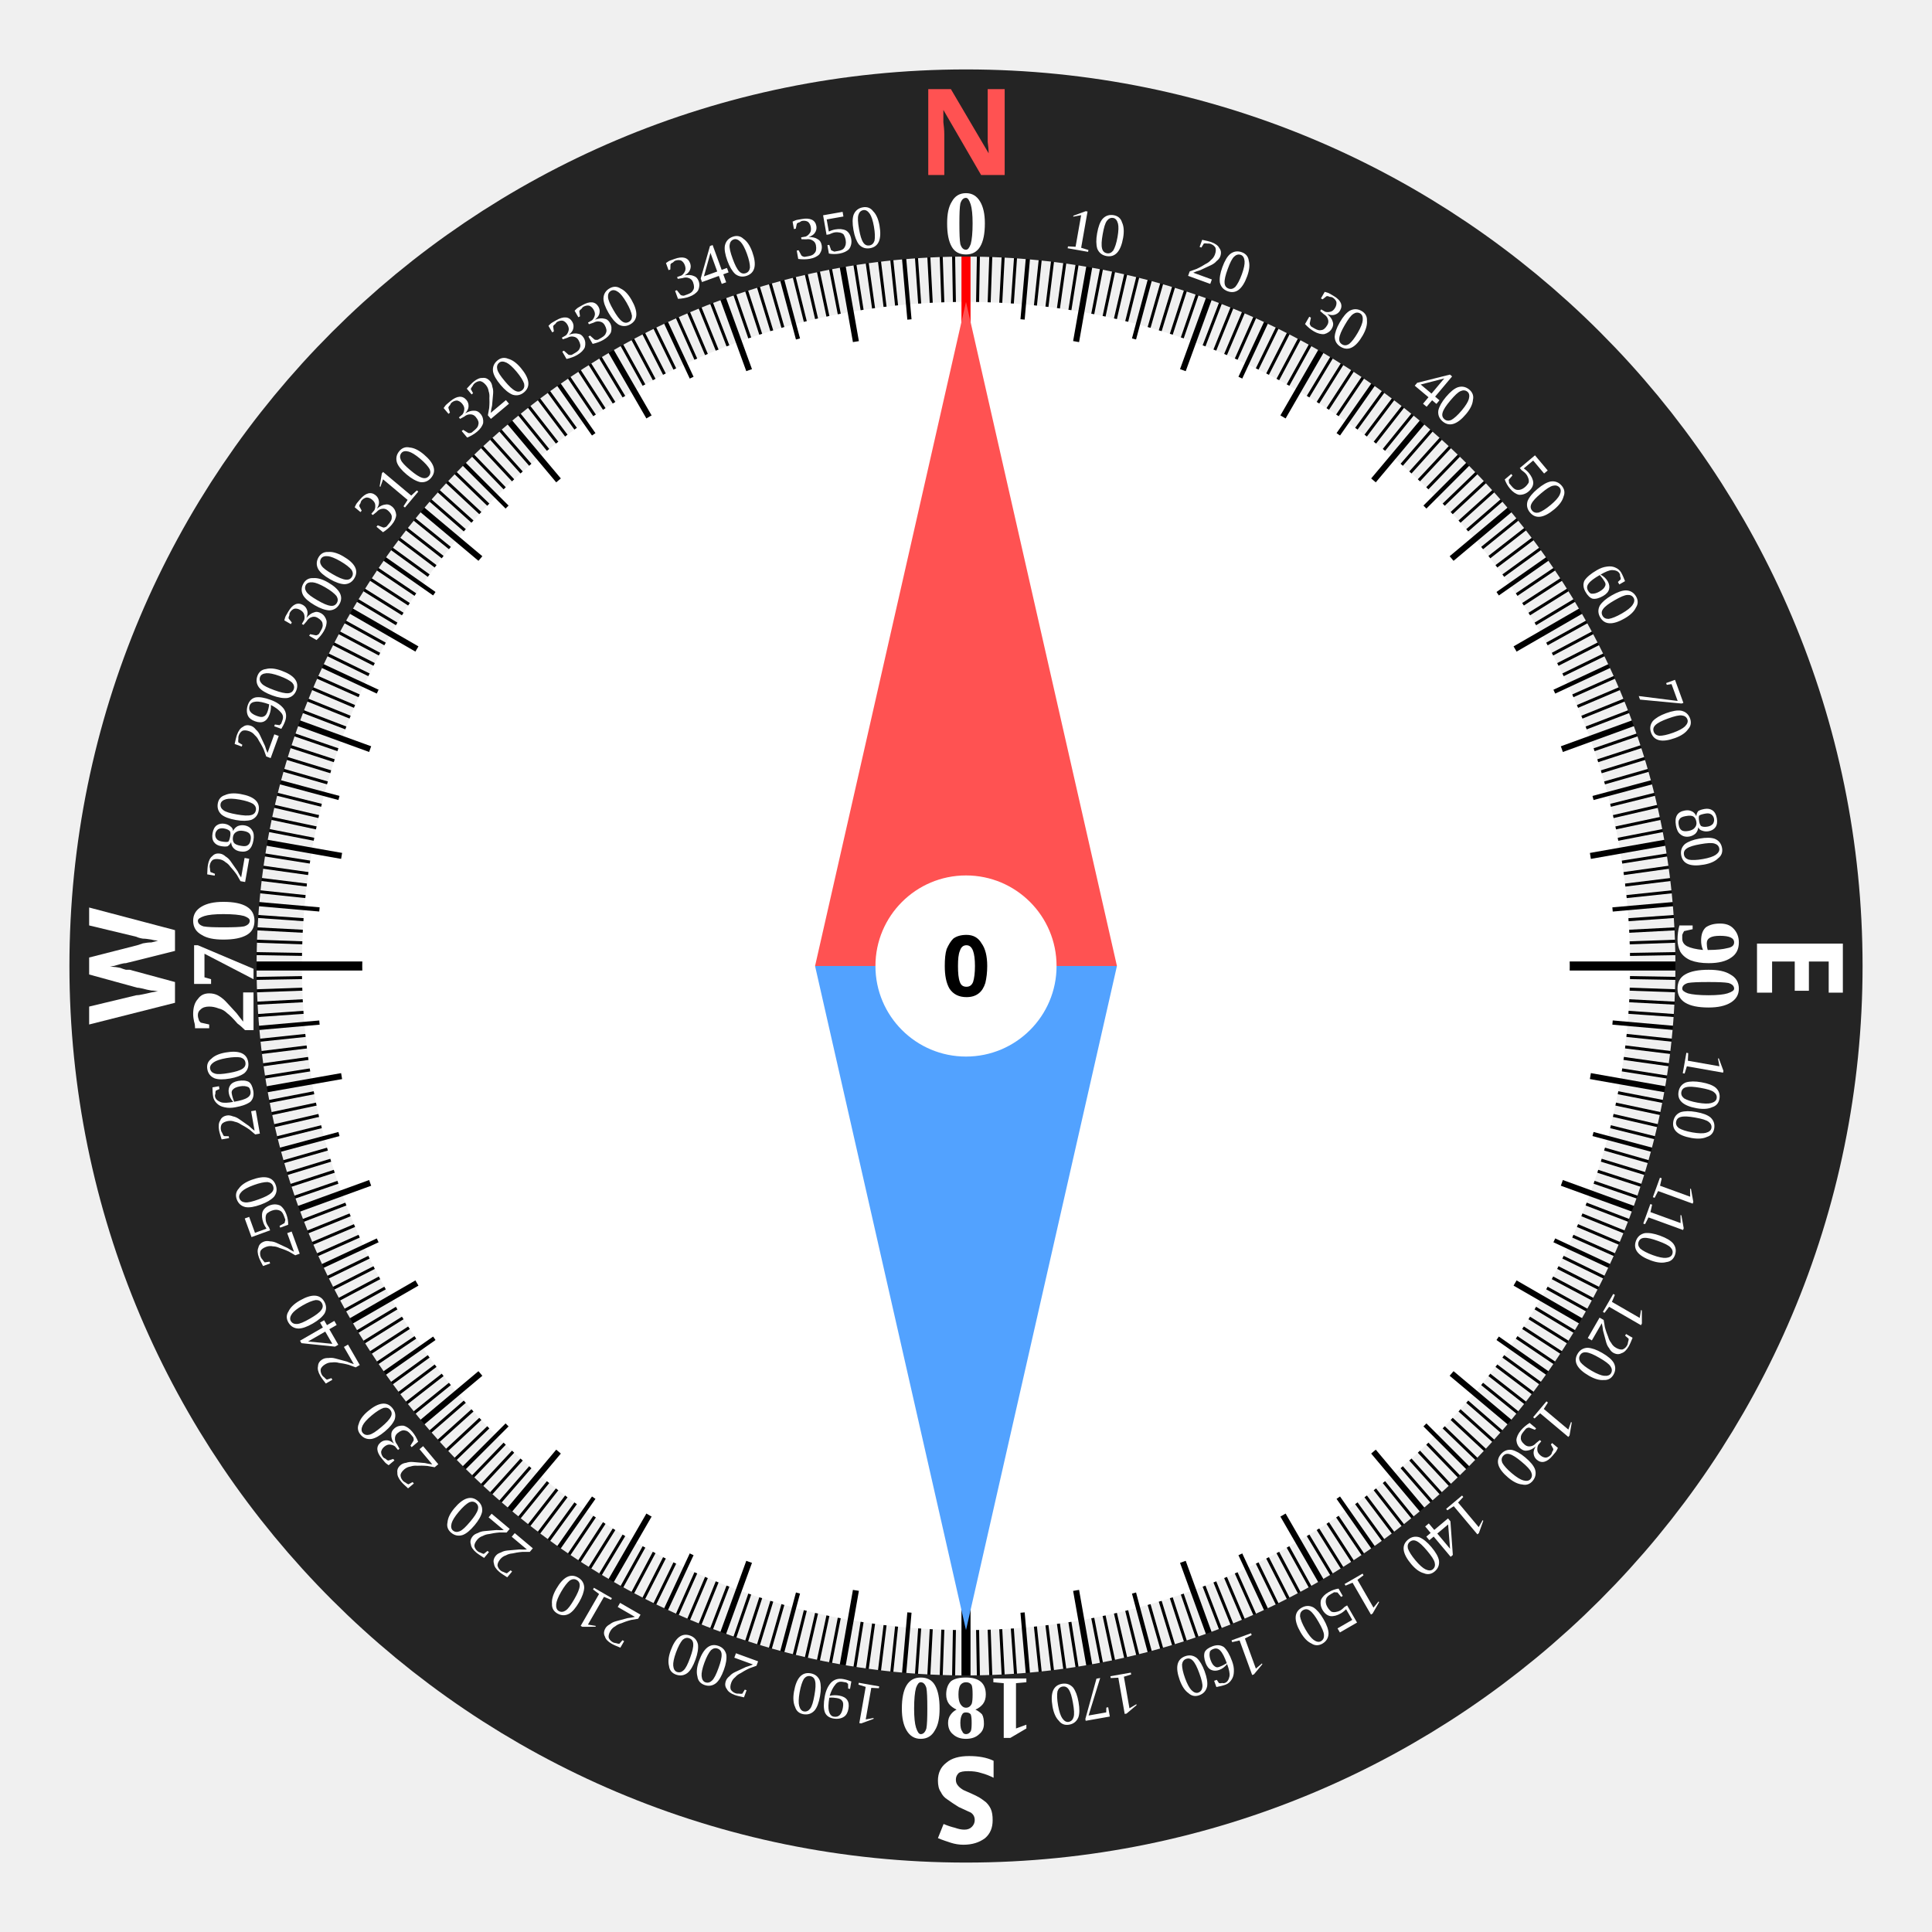
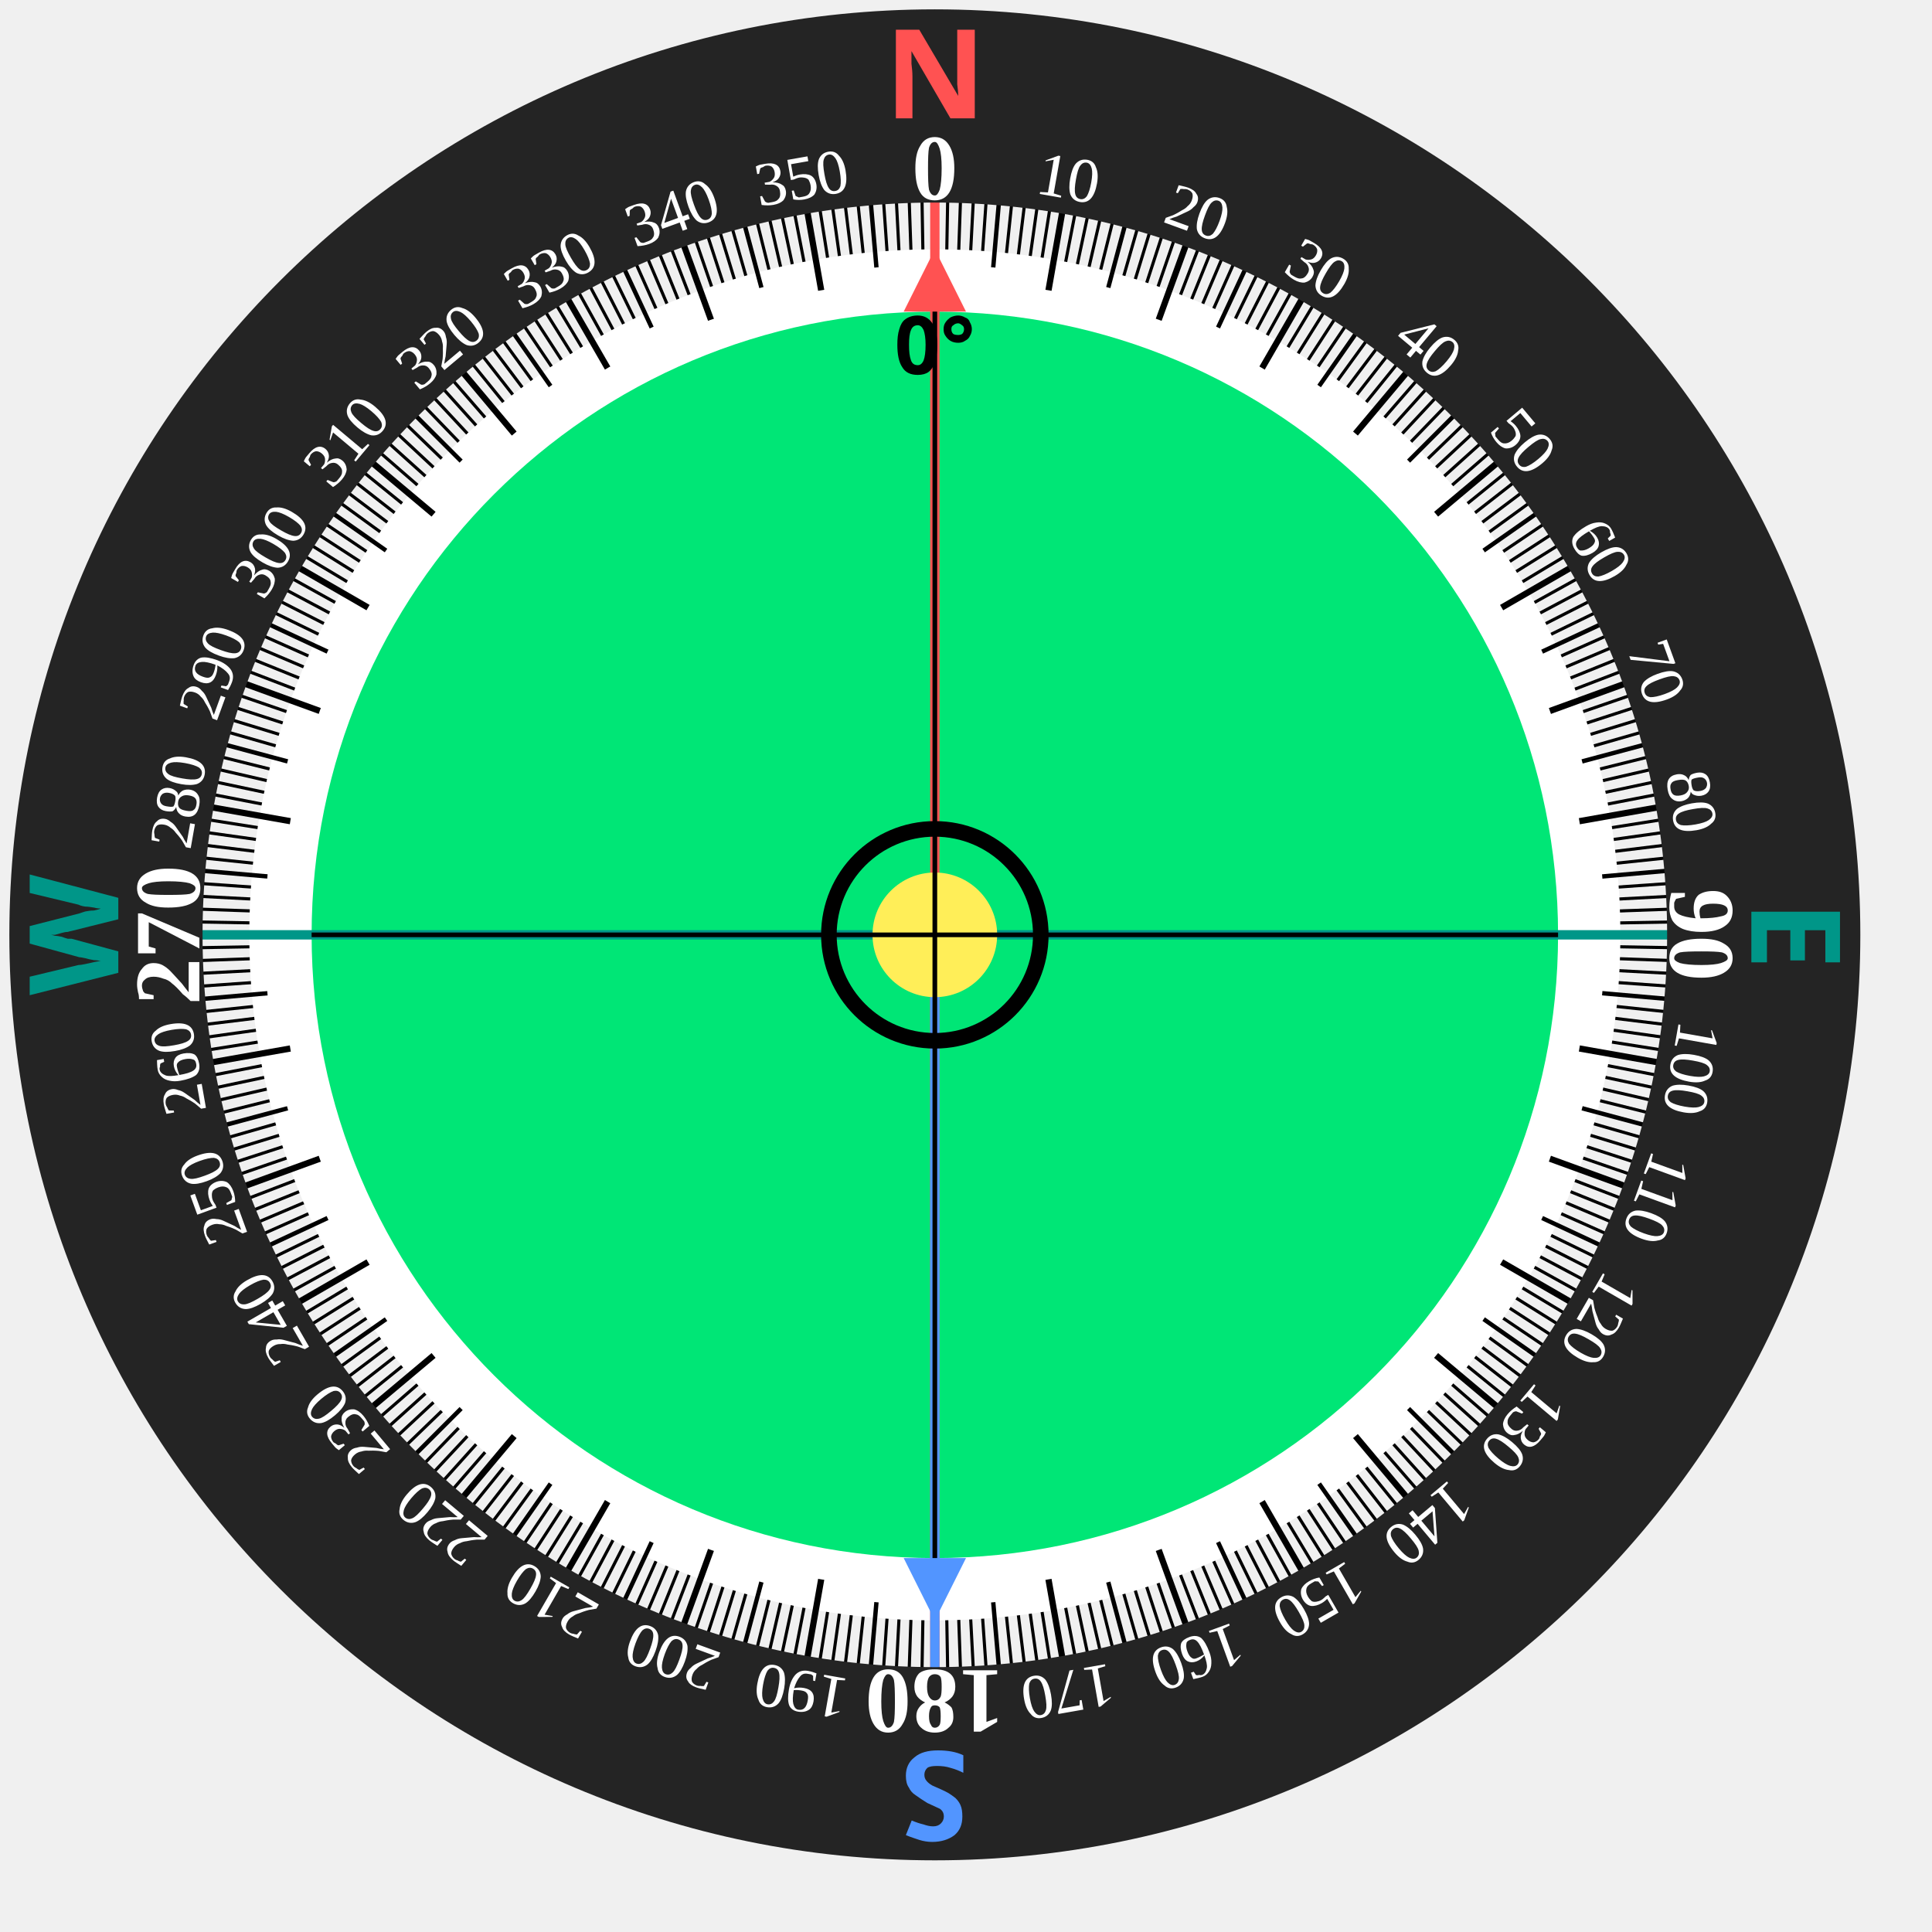
- <svg xmlns="http://www.w3.org/2000/svg" id="svg2" height="100%" width="100%" version="1.1" viewBox="0 0 32 32">
-   <g id="compass" transform="rotate(0 16 16)">
+ <svg xmlns="http://www.w3.org/2000/svg" id="svg2" height="100%" version="1.1" viewBox="1 1 31 31">
+   <g id="compass" transform="rotate(360 16 16)">
    <g stroke="black" stroke-width="0.05">
      <line x1="16" y1="2" x2="16" y2="30" transform="rotate(1 16 16)" />
      <line x1="16" y1="2" x2="16" y2="30" transform="rotate(2 16 16)" />
      <line x1="16" y1="2" x2="16" y2="30" transform="rotate(3 16 16)" />
      <line x1="16" y1="2" x2="16" y2="30" transform="rotate(4 16 16)" />
      <line x1="16" y1="2" x2="16" y2="30" transform="rotate(6 16 16)" />
      <line x1="16" y1="2" x2="16" y2="30" transform="rotate(7 16 16)" />
      <line x1="16" y1="2" x2="16" y2="30" transform="rotate(8 16 16)" />
      <line x1="16" y1="2" x2="16" y2="30" transform="rotate(9 16 16)" />
      <line x1="16" y1="2" x2="16" y2="30" transform="rotate(11 16 16)" />
      <line x1="16" y1="2" x2="16" y2="30" transform="rotate(12 16 16)" />
      <line x1="16" y1="2" x2="16" y2="30" transform="rotate(13 16 16)" />
      <line x1="16" y1="2" x2="16" y2="30" transform="rotate(14 16 16)" />
      <line x1="16" y1="2" x2="16" y2="30" transform="rotate(16 16 16)" />
      <line x1="16" y1="2" x2="16" y2="30" transform="rotate(17 16 16)" />
      <line x1="16" y1="2" x2="16" y2="30" transform="rotate(18 16 16)" />
      <line x1="16" y1="2" x2="16" y2="30" transform="rotate(19 16 16)" />
      <line x1="16" y1="2" x2="16" y2="30" transform="rotate(21 16 16)" />
      <line x1="16" y1="2" x2="16" y2="30" transform="rotate(22 16 16)" />
      <line x1="16" y1="2" x2="16" y2="30" transform="rotate(23 16 16)" />
      <line x1="16" y1="2" x2="16" y2="30" transform="rotate(24 16 16)" />
      <line x1="16" y1="2" x2="16" y2="30" transform="rotate(26 16 16)" />
      <line x1="16" y1="2" x2="16" y2="30" transform="rotate(27 16 16)" />
      <line x1="16" y1="2" x2="16" y2="30" transform="rotate(28 16 16)" />
      <line x1="16" y1="2" x2="16" y2="30" transform="rotate(29 16 16)" />
      <line x1="16" y1="2" x2="16" y2="30" transform="rotate(31 16 16)" />
      <line x1="16" y1="2" x2="16" y2="30" transform="rotate(32 16 16)" />
      <line x1="16" y1="2" x2="16" y2="30" transform="rotate(33 16 16)" />
      <line x1="16" y1="2" x2="16" y2="30" transform="rotate(34 16 16)" />
      <line x1="16" y1="2" x2="16" y2="30" transform="rotate(36 16 16)" />
      <line x1="16" y1="2" x2="16" y2="30" transform="rotate(37 16 16)" />
      <line x1="16" y1="2" x2="16" y2="30" transform="rotate(38 16 16)" />
      <line x1="16" y1="2" x2="16" y2="30" transform="rotate(39 16 16)" />
      <line x1="16" y1="2" x2="16" y2="30" transform="rotate(41 16 16)" />
      <line x1="16" y1="2" x2="16" y2="30" transform="rotate(42 16 16)" />
      <line x1="16" y1="2" x2="16" y2="30" transform="rotate(43 16 16)" />
      <line x1="16" y1="2" x2="16" y2="30" transform="rotate(44 16 16)" />
      <line x1="16" y1="2" x2="16" y2="30" transform="rotate(46 16 16)" />
      <line x1="16" y1="2" x2="16" y2="30" transform="rotate(47 16 16)" />
      <line x1="16" y1="2" x2="16" y2="30" transform="rotate(48 16 16)" />
      <line x1="16" y1="2" x2="16" y2="30" transform="rotate(49 16 16)" />
      <line x1="16" y1="2" x2="16" y2="30" transform="rotate(51 16 16)" />
      <line x1="16" y1="2" x2="16" y2="30" transform="rotate(52 16 16)" />
      <line x1="16" y1="2" x2="16" y2="30" transform="rotate(53 16 16)" />
      <line x1="16" y1="2" x2="16" y2="30" transform="rotate(54 16 16)" />
      <line x1="16" y1="2" x2="16" y2="30" transform="rotate(56 16 16)" />
      <line x1="16" y1="2" x2="16" y2="30" transform="rotate(57 16 16)" />
      <line x1="16" y1="2" x2="16" y2="30" transform="rotate(58 16 16)" />
      <line x1="16" y1="2" x2="16" y2="30" transform="rotate(59 16 16)" />
      <line x1="16" y1="2" x2="16" y2="30" transform="rotate(61 16 16)" />
      <line x1="16" y1="2" x2="16" y2="30" transform="rotate(62 16 16)" />
      <line x1="16" y1="2" x2="16" y2="30" transform="rotate(63 16 16)" />
      <line x1="16" y1="2" x2="16" y2="30" transform="rotate(64 16 16)" />
      <line x1="16" y1="2" x2="16" y2="30" transform="rotate(66 16 16)" />
      <line x1="16" y1="2" x2="16" y2="30" transform="rotate(67 16 16)" />
      <line x1="16" y1="2" x2="16" y2="30" transform="rotate(68 16 16)" />
      <line x1="16" y1="2" x2="16" y2="30" transform="rotate(69 16 16)" />
      <line x1="16" y1="2" x2="16" y2="30" transform="rotate(71 16 16)" />
      <line x1="16" y1="2" x2="16" y2="30" transform="rotate(72 16 16)" />
      <line x1="16" y1="2" x2="16" y2="30" transform="rotate(73 16 16)" />
      <line x1="16" y1="2" x2="16" y2="30" transform="rotate(74 16 16)" />
      <line x1="16" y1="2" x2="16" y2="30" transform="rotate(76 16 16)" />
      <line x1="16" y1="2" x2="16" y2="30" transform="rotate(77 16 16)" />
      <line x1="16" y1="2" x2="16" y2="30" transform="rotate(78 16 16)" />
      <line x1="16" y1="2" x2="16" y2="30" transform="rotate(79 16 16)" />
      <line x1="16" y1="2" x2="16" y2="30" transform="rotate(81 16 16)" />
      <line x1="16" y1="2" x2="16" y2="30" transform="rotate(82 16 16)" />
      <line x1="16" y1="2" x2="16" y2="30" transform="rotate(83 16 16)" />
      <line x1="16" y1="2" x2="16" y2="30" transform="rotate(84 16 16)" />
      <line x1="16" y1="2" x2="16" y2="30" transform="rotate(86 16 16)" />
      <line x1="16" y1="2" x2="16" y2="30" transform="rotate(87 16 16)" />
      <line x1="16" y1="2" x2="16" y2="30" transform="rotate(88 16 16)" />
      <line x1="16" y1="2" x2="16" y2="30" transform="rotate(89 16 16)" />
      <line x1="16" y1="2" x2="16" y2="30" transform="rotate(91 16 16)" />
      <line x1="16" y1="2" x2="16" y2="30" transform="rotate(92 16 16)" />
      <line x1="16" y1="2" x2="16" y2="30" transform="rotate(93 16 16)" />
      <line x1="16" y1="2" x2="16" y2="30" transform="rotate(94 16 16)" />
      <line x1="16" y1="2" x2="16" y2="30" transform="rotate(96 16 16)" />
      <line x1="16" y1="2" x2="16" y2="30" transform="rotate(97 16 16)" />
      <line x1="16" y1="2" x2="16" y2="30" transform="rotate(98 16 16)" />
      <line x1="16" y1="2" x2="16" y2="30" transform="rotate(99 16 16)" />
      <line x1="16" y1="2" x2="16" y2="30" transform="rotate(101 16 16)" />
      <line x1="16" y1="2" x2="16" y2="30" transform="rotate(102 16 16)" />
      <line x1="16" y1="2" x2="16" y2="30" transform="rotate(103 16 16)" />
      <line x1="16" y1="2" x2="16" y2="30" transform="rotate(104 16 16)" />
      <line x1="16" y1="2" x2="16" y2="30" transform="rotate(106 16 16)" />
      <line x1="16" y1="2" x2="16" y2="30" transform="rotate(107 16 16)" />
      <line x1="16" y1="2" x2="16" y2="30" transform="rotate(108 16 16)" />
      <line x1="16" y1="2" x2="16" y2="30" transform="rotate(109 16 16)" />
      <line x1="16" y1="2" x2="16" y2="30" transform="rotate(111 16 16)" />
      <line x1="16" y1="2" x2="16" y2="30" transform="rotate(112 16 16)" />
      <line x1="16" y1="2" x2="16" y2="30" transform="rotate(113 16 16)" />
      <line x1="16" y1="2" x2="16" y2="30" transform="rotate(114 16 16)" />
      <line x1="16" y1="2" x2="16" y2="30" transform="rotate(116 16 16)" />
      <line x1="16" y1="2" x2="16" y2="30" transform="rotate(117 16 16)" />
      <line x1="16" y1="2" x2="16" y2="30" transform="rotate(118 16 16)" />
      <line x1="16" y1="2" x2="16" y2="30" transform="rotate(119 16 16)" />
      <line x1="16" y1="2" x2="16" y2="30" transform="rotate(121 16 16)" />
      <line x1="16" y1="2" x2="16" y2="30" transform="rotate(122 16 16)" />
      <line x1="16" y1="2" x2="16" y2="30" transform="rotate(123 16 16)" />
      <line x1="16" y1="2" x2="16" y2="30" transform="rotate(124 16 16)" />
      <line x1="16" y1="2" x2="16" y2="30" transform="rotate(126 16 16)" />
      <line x1="16" y1="2" x2="16" y2="30" transform="rotate(127 16 16)" />
      <line x1="16" y1="2" x2="16" y2="30" transform="rotate(128 16 16)" />
      <line x1="16" y1="2" x2="16" y2="30" transform="rotate(129 16 16)" />
      <line x1="16" y1="2" x2="16" y2="30" transform="rotate(131 16 16)" />
      <line x1="16" y1="2" x2="16" y2="30" transform="rotate(132 16 16)" />
      <line x1="16" y1="2" x2="16" y2="30" transform="rotate(133 16 16)" />
      <line x1="16" y1="2" x2="16" y2="30" transform="rotate(134 16 16)" />
      <line x1="16" y1="2" x2="16" y2="30" transform="rotate(136 16 16)" />
      <line x1="16" y1="2" x2="16" y2="30" transform="rotate(137 16 16)" />
      <line x1="16" y1="2" x2="16" y2="30" transform="rotate(138 16 16)" />
      <line x1="16" y1="2" x2="16" y2="30" transform="rotate(139 16 16)" />
      <line x1="16" y1="2" x2="16" y2="30" transform="rotate(141 16 16)" />
      <line x1="16" y1="2" x2="16" y2="30" transform="rotate(142 16 16)" />
      <line x1="16" y1="2" x2="16" y2="30" transform="rotate(143 16 16)" />
      <line x1="16" y1="2" x2="16" y2="30" transform="rotate(144 16 16)" />
      <line x1="16" y1="2" x2="16" y2="30" transform="rotate(146 16 16)" />
      <line x1="16" y1="2" x2="16" y2="30" transform="rotate(147 16 16)" />
      <line x1="16" y1="2" x2="16" y2="30" transform="rotate(148 16 16)" />
      <line x1="16" y1="2" x2="16" y2="30" transform="rotate(149 16 16)" />
      <line x1="16" y1="2" x2="16" y2="30" transform="rotate(151 16 16)" />
      <line x1="16" y1="2" x2="16" y2="30" transform="rotate(152 16 16)" />
      <line x1="16" y1="2" x2="16" y2="30" transform="rotate(153 16 16)" />
      <line x1="16" y1="2" x2="16" y2="30" transform="rotate(154 16 16)" />
      <line x1="16" y1="2" x2="16" y2="30" transform="rotate(156 16 16)" />
      <line x1="16" y1="2" x2="16" y2="30" transform="rotate(157 16 16)" />
      <line x1="16" y1="2" x2="16" y2="30" transform="rotate(158 16 16)" />
      <line x1="16" y1="2" x2="16" y2="30" transform="rotate(159 16 16)" />
      <line x1="16" y1="2" x2="16" y2="30" transform="rotate(161 16 16)" />
      <line x1="16" y1="2" x2="16" y2="30" transform="rotate(162 16 16)" />
      <line x1="16" y1="2" x2="16" y2="30" transform="rotate(163 16 16)" />
      <line x1="16" y1="2" x2="16" y2="30" transform="rotate(164 16 16)" />
      <line x1="16" y1="2" x2="16" y2="30" transform="rotate(166 16 16)" />
      <line x1="16" y1="2" x2="16" y2="30" transform="rotate(167 16 16)" />
      <line x1="16" y1="2" x2="16" y2="30" transform="rotate(168 16 16)" />
      <line x1="16" y1="2" x2="16" y2="30" transform="rotate(169 16 16)" />
      <line x1="16" y1="2" x2="16" y2="30" transform="rotate(171 16 16)" />
      <line x1="16" y1="2" x2="16" y2="30" transform="rotate(172 16 16)" />
      <line x1="16" y1="2" x2="16" y2="30" transform="rotate(173 16 16)" />
      <line x1="16" y1="2" x2="16" y2="30" transform="rotate(174 16 16)" />
      <line x1="16" y1="2" x2="16" y2="30" transform="rotate(176 16 16)" />
      <line x1="16" y1="2" x2="16" y2="30" transform="rotate(177 16 16)" />
      <line x1="16" y1="2" x2="16" y2="30" transform="rotate(178 16 16)" />
      <line x1="16" y1="2" x2="16" y2="30" transform="rotate(179 16 16)" />
    </g>
    <circle cx="16" cy="16" r="11" fill="white" />
    <g stroke="black">
      <g stroke-width="0.07">
        <line x1="16" y1="2" x2="16" y2="30" transform="rotate(5 16 16)" />
        <line x1="16" y1="2" x2="16" y2="30" transform="rotate(15 16 16)" />
        <line x1="16" y1="2" x2="16" y2="30" transform="rotate(25 16 16)" />
        <line x1="16" y1="2" x2="16" y2="30" transform="rotate(35 16 16)" />
        <line x1="16" y1="2" x2="16" y2="30" transform="rotate(45 16 16)" />
        <line x1="16" y1="2" x2="16" y2="30" transform="rotate(55 16 16)" />
        <line x1="16" y1="2" x2="16" y2="30" transform="rotate(65 16 16)" />
        <line x1="16" y1="2" x2="16" y2="30" transform="rotate(75 16 16)" />
        <line x1="16" y1="2" x2="16" y2="30" transform="rotate(85 16 16)" />
        <line x1="16" y1="2" x2="16" y2="30" transform="rotate(95 16 16)" />
        <line x1="16" y1="2" x2="16" y2="30" transform="rotate(105 16 16)" />
        <line x1="16" y1="2" x2="16" y2="30" transform="rotate(115 16 16)" />
        <line x1="16" y1="2" x2="16" y2="30" transform="rotate(125 16 16)" />
        <line x1="16" y1="2" x2="16" y2="30" transform="rotate(135 16 16)" />
        <line x1="16" y1="2" x2="16" y2="30" transform="rotate(145 16 16)" />
        <line x1="16" y1="2" x2="16" y2="30" transform="rotate(155 16 16)" />
        <line x1="16" y1="2" x2="16" y2="30" transform="rotate(165 16 16)" />
        <line x1="16" y1="2" x2="16" y2="30" transform="rotate(175 16 16)" />
      </g>
      <circle cx="16" cy="16" r="10.75" fill="white" stroke="none" />
      <g stroke-width="0.1">
        <line x1="16" y1="2" x2="16" y2="30" transform="rotate(10 16 16)" />
        <line x1="16" y1="2" x2="16" y2="30" transform="rotate(20 16 16)" />
        <line x1="16" y1="2" x2="16" y2="30" transform="rotate(30 16 16)" />
        <line x1="16" y1="2" x2="16" y2="30" transform="rotate(40 16 16)" />
        <line x1="16" y1="2" x2="16" y2="30" transform="rotate(50 16 16)" />
        <line x1="16" y1="2" x2="16" y2="30" transform="rotate(60 16 16)" />
        <line x1="16" y1="2" x2="16" y2="30" transform="rotate(70 16 16)" />
        <line x1="16" y1="2" x2="16" y2="30" transform="rotate(80 16 16)" />
        <line x1="16" y1="2" x2="16" y2="30" transform="rotate(100 16 16)" />
        <line x1="16" y1="2" x2="16" y2="30" transform="rotate(110 16 16)" />
        <line x1="16" y1="2" x2="16" y2="30" transform="rotate(120 16 16)" />
        <line x1="16" y1="2" x2="16" y2="30" transform="rotate(130 16 16)" />
        <line x1="16" y1="2" x2="16" y2="30" transform="rotate(140 16 16)" />
        <line x1="16" y1="2" x2="16" y2="30" transform="rotate(150 16 16)" />
        <line x1="16" y1="2" x2="16" y2="30" transform="rotate(160 16 16)" />
        <line x1="16" y1="2" x2="16" y2="30" transform="rotate(170 16 16)" />
      </g>
    </g>
    <circle cx="16" cy="16" r="10.5" fill="white" />
-     <line x1="16" y1="2" x2="16" y2="30" stroke="black" stroke-width=".15" transform="rotate(90 16 16)" />
-     <line x1="16" y1="2" x2="16" y2="16" stroke="red" stroke-width=".15" />
-     <line x1="16" y1="16" x2="16" y2="30" stroke="black" stroke-width=".15" />
-     <circle cx="16" cy="16" r="10" fill="white" />
+     <circle cx="16" cy="16" r="10" fill="#00E676" />
+     <line x1="16" y1="2" x2="16" y2="30" stroke="#ff5252" stroke-width=".15" />
+     <line x1="16" y1="16" x2="16" y2="30" stroke="#5295ff" stroke-width=".15" />
+     <line x1="16" y1="2" x2="16" y2="30" stroke="#009688" stroke-width=".15" transform="rotate(90 16 16)" />
    <circle cx="16" cy="16" r="13.3" stroke="#242424" stroke-width="3.1" fill="none" />
    <g fill="white" text-anchor="middle">
      <g font-size="1.5" font-weight="bold">
        <text x="16" y="4.2">0</text>
        <text x="16" y="4.2" transform="rotate(90 16 16)">90</text>
        <text x="16" y="4.2" transform="rotate(180 16 16)">180</text>
        <text x="16" y="4.2" transform="rotate(270 16 16)">270</text>
      </g>
      <g font-size="1">
        <text x="16" y="4" transform="rotate(10 16 16)">10</text>
        <text x="16" y="4" transform="rotate(20 16 16)">20</text>
        <text x="16" y="4" transform="rotate(30 16 16)">30</text>
        <text x="16" y="4" transform="rotate(40 16 16)">40</text>
        <text x="16" y="4" transform="rotate(50 16 16)">50</text>
        <text x="16" y="4" transform="rotate(60 16 16)">60</text>
        <text x="16" y="4" transform="rotate(70 16 16)">70</text>
        <text x="16" y="4" transform="rotate(80 16 16)">80</text>
        <text x="16" y="4" transform="rotate(100 16 16)">100</text>
        <text x="16" y="4" transform="rotate(110 16 16)">110</text>
        <text x="16" y="4" transform="rotate(120 16 16)">120</text>
        <text x="16" y="4" transform="rotate(130 16 16)">130</text>
        <text x="16" y="4" transform="rotate(140 16 16)">140</text>
        <text x="16" y="4" transform="rotate(150 16 16)">150</text>
        <text x="16" y="4" transform="rotate(160 16 16)">160</text>
        <text x="16" y="4" transform="rotate(170 16 16)">170</text>
        <text x="16" y="4" transform="rotate(190 16 16)">190</text>
        <text x="16" y="4" transform="rotate(200 16 16)">200</text>
        <text x="16" y="4" transform="rotate(210 16 16)">210</text>
        <text x="16" y="4" transform="rotate(220 16 16)">220</text>
        <text x="16" y="4" transform="rotate(230 16 16)">230</text>
        <text x="16" y="4" transform="rotate(240 16 16)">240</text>
        <text x="16" y="4" transform="rotate(250 16 16)">250</text>
        <text x="16" y="4" transform="rotate(260 16 16)">260</text>
        <text x="16" y="4" transform="rotate(280 16 16)">280</text>
        <text x="16" y="4" transform="rotate(290 16 16)">290</text>
        <text x="16" y="4" transform="rotate(300 16 16)">300</text>
        <text x="16" y="4" transform="rotate(310 16 16)">310</text>
        <text x="16" y="4" transform="rotate(320 16 16)">320</text>
        <text x="16" y="4" transform="rotate(330 16 16)">330</text>
        <text x="16" y="4" transform="rotate(340 16 16)">340</text>
        <text x="16" y="4" transform="rotate(350 16 16)">350</text>
      </g>
    </g>
    <g fill="white" text-anchor="middle" font-size="2" font-weight="bold" font-family="sans-serif">
      <text x="16" y="2.9" fill="#ff5252">N</text>
-       <text x="16" y="2.9" transform="rotate(90 16 16)">E</text>
-       <text x="16" y="2.9" transform="rotate(180 16 16)">S</text>
-       <text x="16" y="2.9" transform="rotate(270 16 16)">W</text>
+       <text x="16" y="2.9" fill="#009688" transform="rotate(90 16 16)">E</text>
+       <text x="16" y="2.9" fill="#5295ff" transform="rotate(180 16 16)">S</text>
+       <text x="16" y="2.9" fill="#009688" transform="rotate(270 16 16)">W</text>
    </g>
  </g>
-   <path id="needle" fill="#ff5252" stroke-width="1" d="M18.5,16L16,5L13.5,16  z" />
-   <path id="needle" fill="#52a2ff" stroke-width="1" d="M18.5,16L16,27L13.5,16  z" />
-   <circle cx="16" cy="16" fill="white" r="1.5" />
-   <text x="16" y="16.5" id="heading" text-anchor="middle" font-size="1.4" font-family="sans" font-weight="bold">
-         0
-     </text>
+   <g id="needle">
+     <path fill="#ff5252" d="M16.5,6L16,5L15.5,6  z" />
+     <path fill="#5295ff" d="M16.5,26L16,27L15.5,26  " />
+   </g>
+   <circle cx="16" cy="16" r="1" fill="#FFEE58" id="bubble" />
+   <line x1="16" y1="6" x2="16" y2="26" stroke="#000" stroke-width=".075" />
+   <line x1="16" y1="6" x2="16" y2="26" stroke="#000" stroke-width=".075" transform="rotate(90 16 16)" />
+   <circle cx="16" cy="16" fill="none" r="1.7" stroke="black" stroke-width=".25" />
+   <text x="16" y="7" id="heading" text-anchor="middle" font-size="1.3" font-family="sans" font-weight="bold">0°</text>
</svg>
